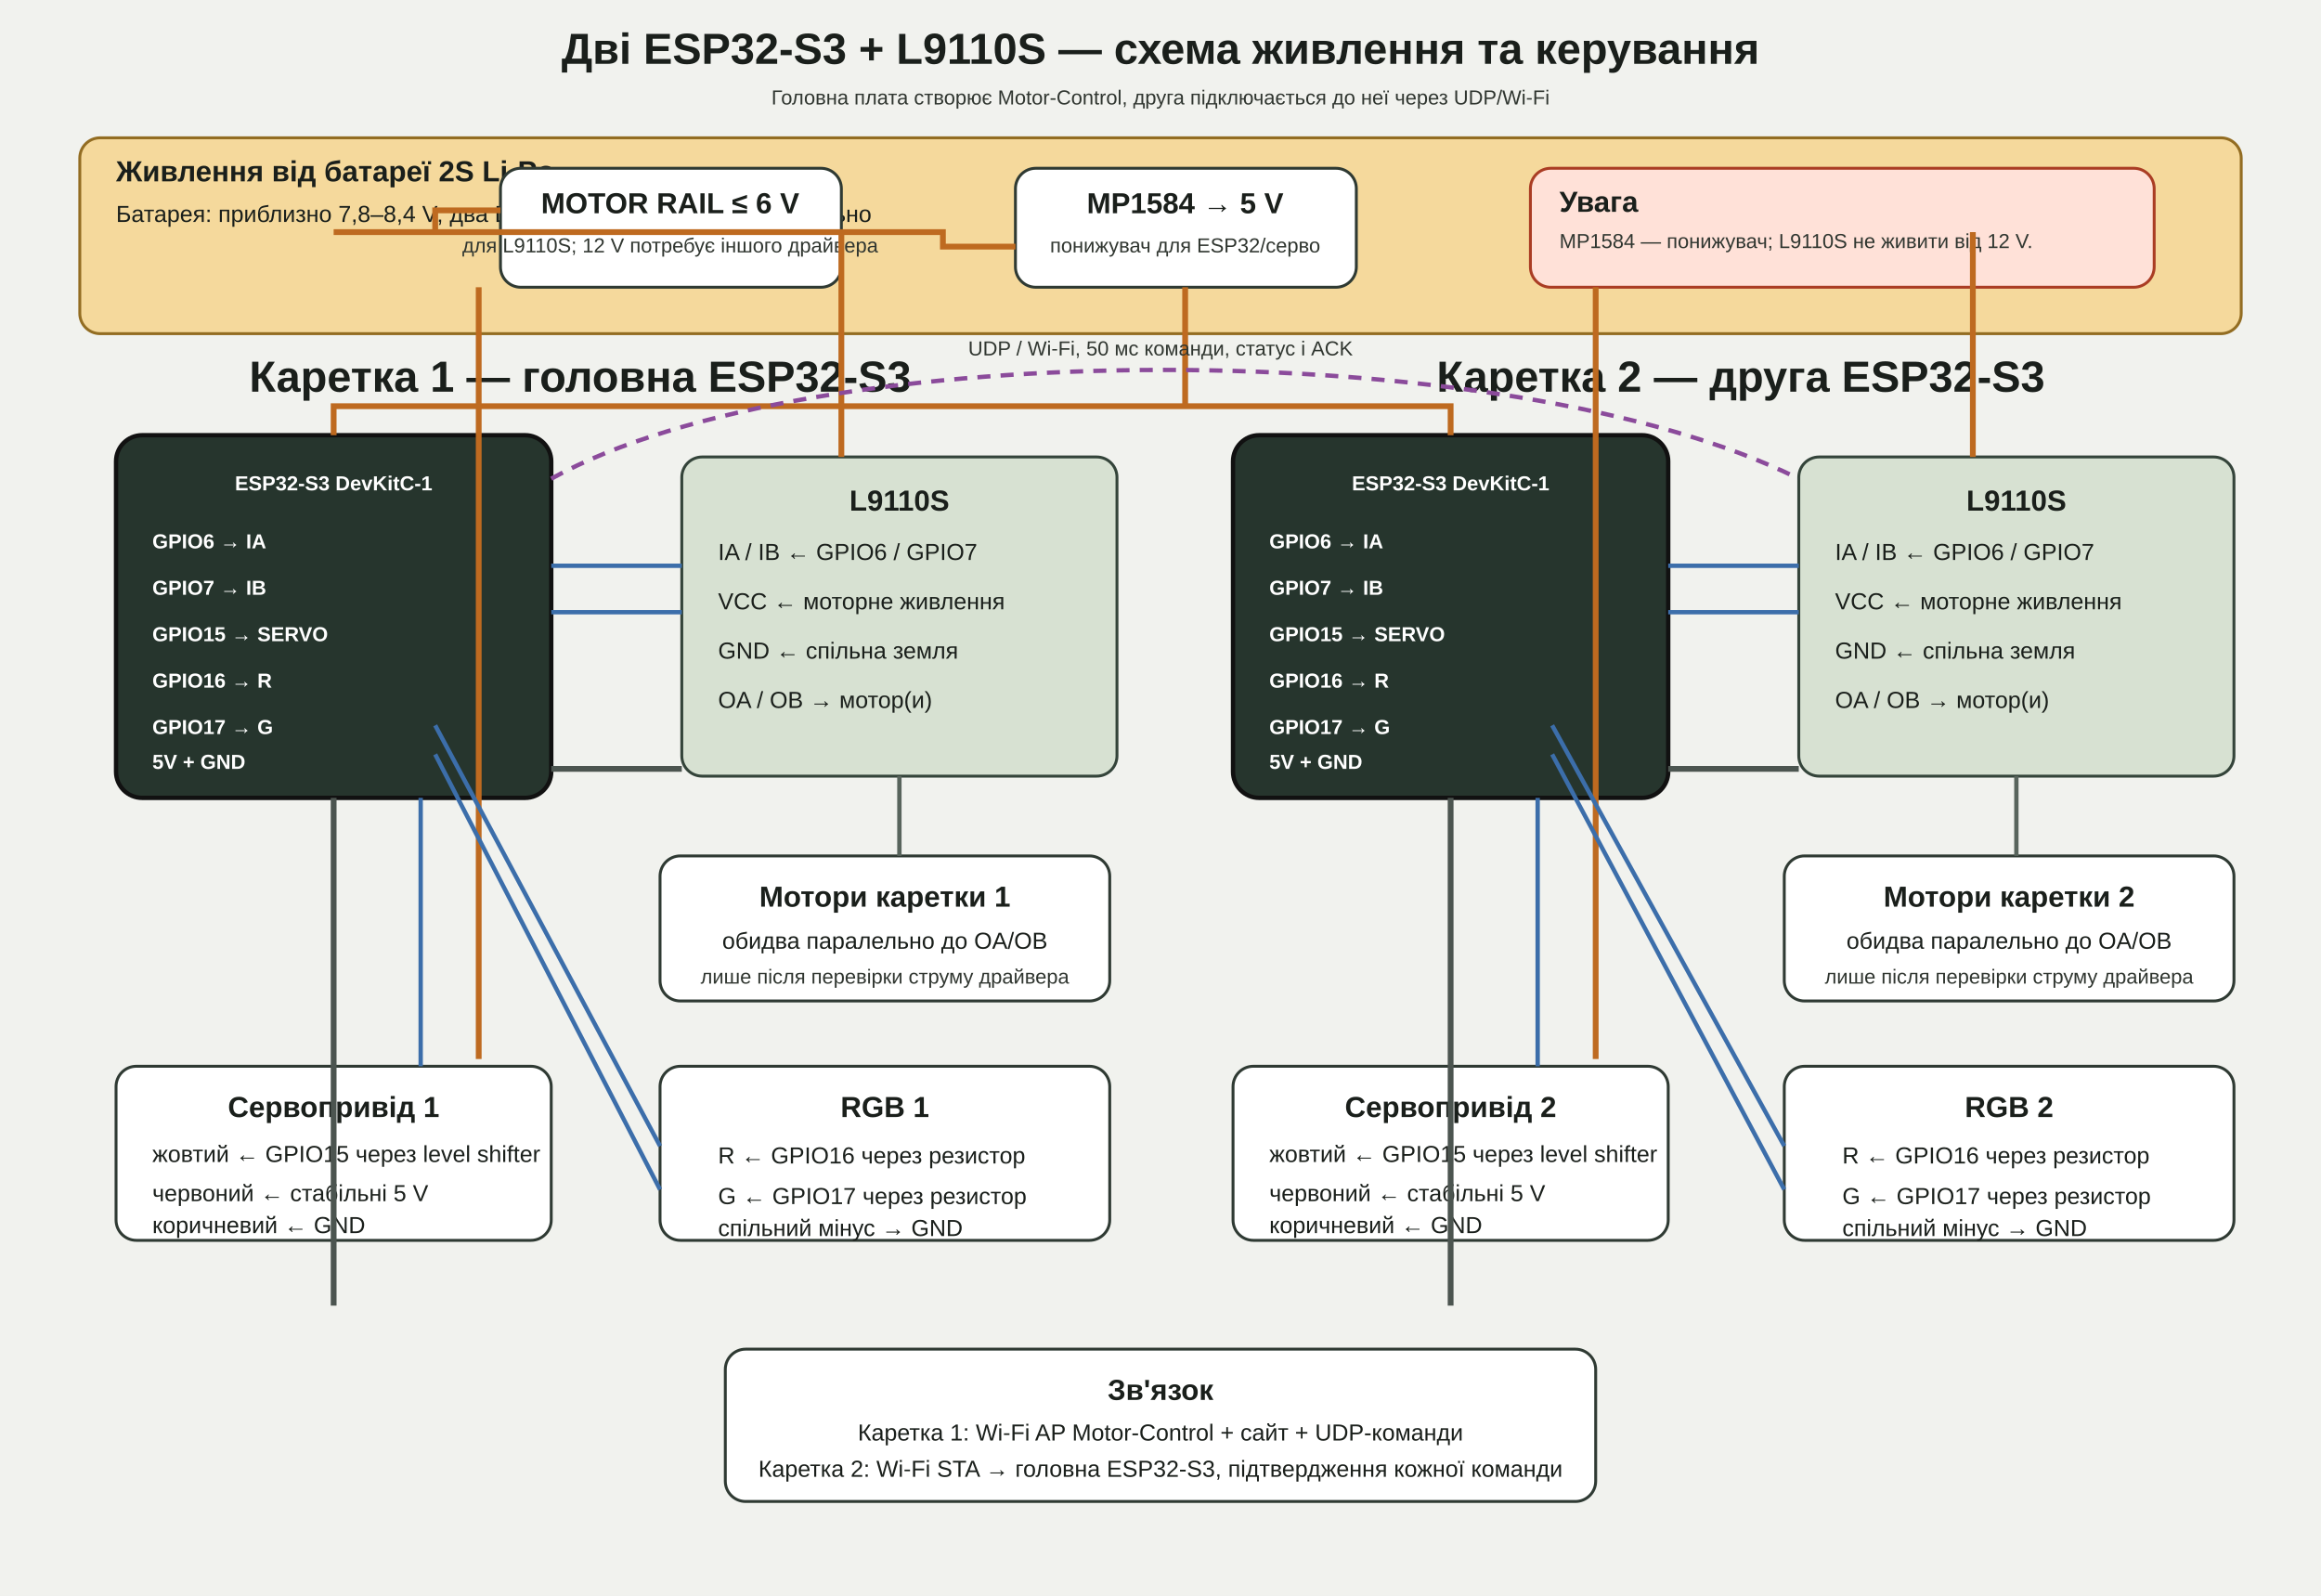
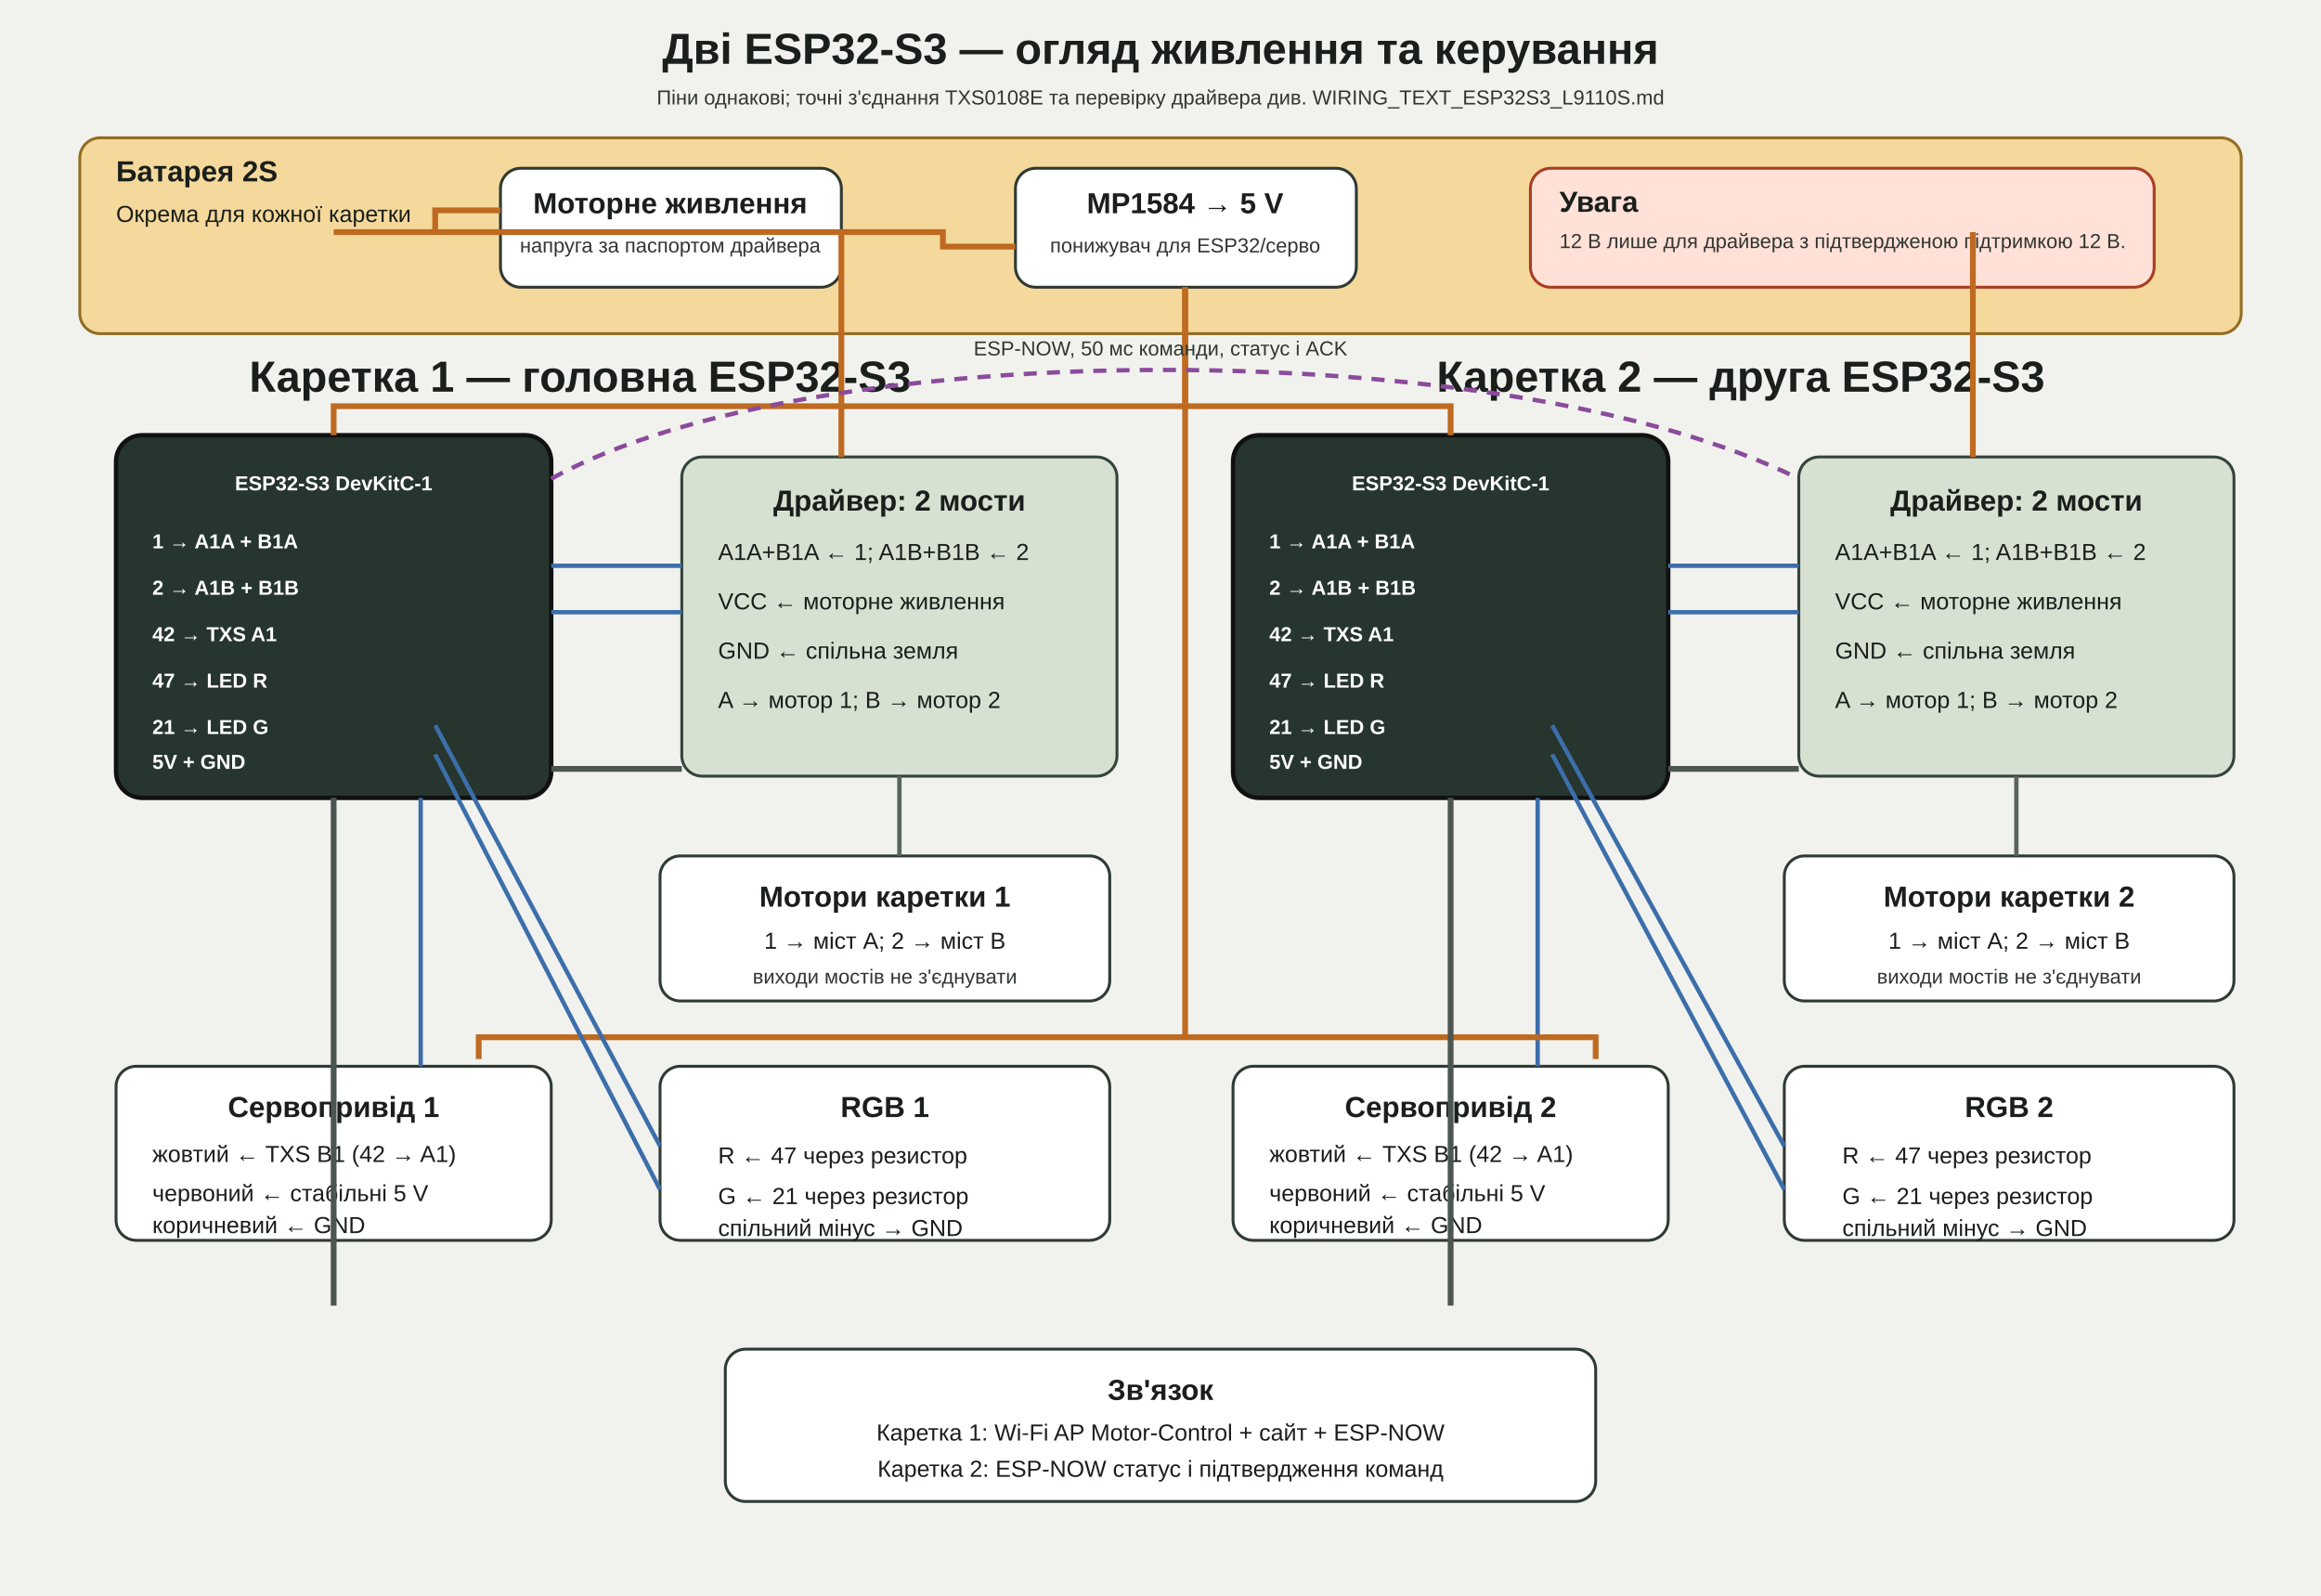
<svg xmlns="http://www.w3.org/2000/svg" width="1600" height="1100" viewBox="0 0 1600 1100">
  <rect width="1600" height="1100" fill="#f1f2ee" />
  <style>
    .title{font:700 30px Arial;fill:#1a1f1b}.h{font:700 20px Arial;fill:#1a1f1b}.t{font:16px Arial;fill:#1a1f1b}.small{font:14px Arial;fill:#303630}.box{fill:#fff;stroke:#2f3a33;stroke-width:2;rx:14}.board{fill:#26352d;stroke:#111;stroke-width:3;rx:18}.driver{fill:#d7e1d2;stroke:#34443a;stroke-width:2;rx:14}.power{fill:#f5d99c;stroke:#936d22;stroke-width:2;rx:14}.warn{fill:#ffe1d8;stroke:#aa3d24;stroke-width:2;rx:14}.wire{fill:none;stroke:#58645c;stroke-width:3}.pwr{fill:none;stroke:#be6a20;stroke-width:4}.gnd{fill:none;stroke:#4c5550;stroke-width:4}.sig{fill:none;stroke:#3c6eaa;stroke-width:3}.net{fill:none;stroke:#8b4b9b;stroke-width:3;stroke-dasharray:9 7}.label{font:700 14px Arial;fill:#fff}
  </style>
-   <text x="800" y="44" text-anchor="middle" class="title">Дві ESP32-S3 + L9110S — схема живлення та керування</text>
-   <text x="800" y="72" text-anchor="middle" class="small">Головна плата створює Motor-Control, друга підключається до неї через UDP/Wi‑Fi</text>
+   <text x="800" y="44" text-anchor="middle" class="title">Дві ESP32-S3 — огляд живлення та керування</text>
+   <text x="800" y="72" text-anchor="middle" class="small">Піни однакові; точні з'єднання TXS0108E та перевірку драйвера див. WIRING_TEXT_ESP32S3_L9110S.md</text>
  <rect x="55" y="95" width="1490" height="135" class="power" />
-   <text x="80" y="125" class="h">Живлення від батареї 2S Li‑Po</text>
-   <text x="80" y="153" class="t">Батарея: приблизно 7,8–8,4 V; два DC-DC підключаються паралельно</text>
+   <text x="80" y="125" class="h">Батарея 2S</text>
+   <text x="80" y="153" class="t">Окрема для кожної каретки</text>
  <rect x="345" y="116" width="235" height="82" class="box" />
-   <text x="462" y="147" text-anchor="middle" class="h">MOTOR RAIL ≤ 6 V</text>
-   <text x="462" y="174" text-anchor="middle" class="small">для L9110S; 12 V потребує іншого драйвера</text>
+   <text x="462" y="147" text-anchor="middle" class="h">Моторне живлення</text>
+   <text x="462" y="174" text-anchor="middle" class="small">напруга за паспортом драйвера</text>
  <rect x="700" y="116" width="235" height="82" class="box" />
  <text x="817" y="147" text-anchor="middle" class="h">MP1584 → 5 V</text>
  <text x="817" y="174" text-anchor="middle" class="small">понижувач для ESP32/серво</text>
  <rect x="1055" y="116" width="430" height="82" class="warn" />
  <text x="1075" y="146" class="h">Увага</text>
-   <text x="1075" y="171" class="small">MP1584 — понижувач; L9110S не живити від 12 V.</text>
+   <text x="1075" y="171" class="small">12 В лише для драйвера з підтвердженою підтримкою 12 В.</text>
  <path d="M230 160H300V145H345M230 160H650V170H700" class="pwr" />
  <text x="400" y="270" text-anchor="middle" class="title">Каретка 1 — головна ESP32-S3</text>
  <text x="1200" y="270" text-anchor="middle" class="title">Каретка 2 — друга ESP32-S3</text>
  <rect x="80" y="300" width="300" height="250" class="board" />
  <text x="230" y="338" text-anchor="middle" class="label">ESP32-S3 DevKitC-1</text>
-   <text x="105" y="378" class="label">GPIO6 → IA</text>
-   <text x="105" y="410" class="label">GPIO7 → IB</text>
-   <text x="105" y="442" class="label">GPIO15 → SERVO</text>
-   <text x="105" y="474" class="label">GPIO16 → R</text>
-   <text x="105" y="506" class="label">GPIO17 → G</text>
+   <text x="105" y="378" class="label">1 → A1A + B1A</text>
+   <text x="105" y="410" class="label">2 → A1B + B1B</text>
+   <text x="105" y="442" class="label">42 → TXS A1</text>
+   <text x="105" y="474" class="label">47 → LED R</text>
+   <text x="105" y="506" class="label">21 → LED G</text>
  <text x="105" y="530" class="label">5V + GND</text>
  <rect x="470" y="315" width="300" height="220" class="driver" />
-   <text x="620" y="352" text-anchor="middle" class="h">L9110S</text>
-   <text x="495" y="386" class="t">IA / IB ← GPIO6 / GPIO7</text>
+   <text x="620" y="352" text-anchor="middle" class="h">Драйвер: 2 мости</text>
+   <text x="495" y="386" class="t">A1A+B1A ← 1; A1B+B1B ← 2</text>
  <text x="495" y="420" class="t">VCC ← моторне живлення</text>
  <text x="495" y="454" class="t">GND ← спільна земля</text>
-   <text x="495" y="488" class="t">OA / OB → мотор(и)</text>
+   <text x="495" y="488" class="t">A → мотор 1; B → мотор 2</text>
  <rect x="850" y="300" width="300" height="250" class="board" />
  <text x="1000" y="338" text-anchor="middle" class="label">ESP32-S3 DevKitC-1</text>
-   <text x="875" y="378" class="label">GPIO6 → IA</text>
-   <text x="875" y="410" class="label">GPIO7 → IB</text>
-   <text x="875" y="442" class="label">GPIO15 → SERVO</text>
-   <text x="875" y="474" class="label">GPIO16 → R</text>
-   <text x="875" y="506" class="label">GPIO17 → G</text>
+   <text x="875" y="378" class="label">1 → A1A + B1A</text>
+   <text x="875" y="410" class="label">2 → A1B + B1B</text>
+   <text x="875" y="442" class="label">42 → TXS A1</text>
+   <text x="875" y="474" class="label">47 → LED R</text>
+   <text x="875" y="506" class="label">21 → LED G</text>
  <text x="875" y="530" class="label">5V + GND</text>
  <rect x="1240" y="315" width="300" height="220" class="driver" />
-   <text x="1390" y="352" text-anchor="middle" class="h">L9110S</text>
-   <text x="1265" y="386" class="t">IA / IB ← GPIO6 / GPIO7</text>
+   <text x="1390" y="352" text-anchor="middle" class="h">Драйвер: 2 мости</text>
+   <text x="1265" y="386" class="t">A1A+B1A ← 1; A1B+B1B ← 2</text>
  <text x="1265" y="420" class="t">VCC ← моторне живлення</text>
  <text x="1265" y="454" class="t">GND ← спільна земля</text>
-   <text x="1265" y="488" class="t">OA / OB → мотор(и)</text>
+   <text x="1265" y="488" class="t">A → мотор 1; B → мотор 2</text>
  <path d="M380 390H470M380 422H470M1150 390H1240M1150 422H1240" class="sig" />
  <path d="M380 530H470M1150 530H1240" class="gnd" />
  <path d="M580 160V315M1360 160V315" class="pwr" />
  <path d="M817 198V280H230V300M817 198V280H1000V300" class="pwr" />
  <rect x="455" y="590" width="310" height="100" class="box" />
  <text x="610" y="625" text-anchor="middle" class="h">Мотори каретки 1</text>
-   <text x="610" y="654" text-anchor="middle" class="t">обидва паралельно до OA/OB</text>
-   <text x="610" y="678" text-anchor="middle" class="small">лише після перевірки струму драйвера</text>
+   <text x="610" y="654" text-anchor="middle" class="t">1 → міст A; 2 → міст B</text>
+   <text x="610" y="678" text-anchor="middle" class="small">виходи мостів не з'єднувати</text>
  <rect x="1230" y="590" width="310" height="100" class="box" />
  <text x="1385" y="625" text-anchor="middle" class="h">Мотори каретки 2</text>
-   <text x="1385" y="654" text-anchor="middle" class="t">обидва паралельно до OA/OB</text>
-   <text x="1385" y="678" text-anchor="middle" class="small">лише після перевірки струму драйвера</text>
+   <text x="1385" y="654" text-anchor="middle" class="t">1 → міст A; 2 → міст B</text>
+   <text x="1385" y="678" text-anchor="middle" class="small">виходи мостів не з'єднувати</text>
  <path d="M620 535V590M1390 535V590" class="wire" />
  <rect x="80" y="735" width="300" height="120" class="box" />
  <text x="230" y="770" text-anchor="middle" class="h">Сервопривід 1</text>
-   <text x="105" y="801" class="t">жовтий ← GPIO15 через level shifter</text>
+   <text x="105" y="801" class="t">жовтий ← TXS B1 (42 → A1)</text>
  <text x="105" y="828" class="t">червоний ← стабільні 5 V</text>
  <text x="105" y="850" class="t">коричневий ← GND</text>
  <rect x="850" y="735" width="300" height="120" class="box" />
  <text x="1000" y="770" text-anchor="middle" class="h">Сервопривід 2</text>
-   <text x="875" y="801" class="t">жовтий ← GPIO15 через level shifter</text>
+   <text x="875" y="801" class="t">жовтий ← TXS B1 (42 → A1)</text>
  <text x="875" y="828" class="t">червоний ← стабільні 5 V</text>
  <text x="875" y="850" class="t">коричневий ← GND</text>
  <path d="M290 550V735M1060 550V735" class="sig" />
-   <path d="M330 198V730M1100 198V730" class="pwr" />
+   <path d="M817 198V715H330V730M817 198V715H1100V730" class="pwr" />
  <path d="M230 550V900M1000 550V900" class="gnd" />
  <rect x="455" y="735" width="310" height="120" class="box" />
  <text x="610" y="770" text-anchor="middle" class="h">RGB 1</text>
-   <text x="495" y="802" class="t">R ← GPIO16 через резистор</text>
-   <text x="495" y="830" class="t">G ← GPIO17 через резистор</text>
+   <text x="495" y="802" class="t">R ← 47 через резистор</text>
+   <text x="495" y="830" class="t">G ← 21 через резистор</text>
  <text x="495" y="852" class="t">спільний мінус → GND</text>
  <rect x="1230" y="735" width="310" height="120" class="box" />
  <text x="1385" y="770" text-anchor="middle" class="h">RGB 2</text>
-   <text x="1270" y="802" class="t">R ← GPIO16 через резистор</text>
-   <text x="1270" y="830" class="t">G ← GPIO17 через резистор</text>
+   <text x="1270" y="802" class="t">R ← 47 через резистор</text>
+   <text x="1270" y="830" class="t">G ← 21 через резистор</text>
  <text x="1270" y="852" class="t">спільний мінус → GND</text>
  <path d="M300 500L455 790M300 520L455 820M1070 500L1230 790M1070 520L1230 820" class="sig" />
  <rect x="500" y="930" width="600" height="105" class="box" />
  <text x="800" y="965" text-anchor="middle" class="h">Зв'язок</text>
-   <text x="800" y="993" text-anchor="middle" class="t">Каретка 1: Wi‑Fi AP Motor-Control + сайт + UDP-команди</text>
-   <text x="800" y="1018" text-anchor="middle" class="t">Каретка 2: Wi‑Fi STA → головна ESP32-S3, підтвердження кожної команди</text>
+   <text x="800" y="993" text-anchor="middle" class="t">Каретка 1: Wi‑Fi AP Motor-Control + сайт + ESP-NOW</text>
+   <text x="800" y="1018" text-anchor="middle" class="t">Каретка 2: ESP-NOW статус і підтвердження команд</text>
  <path d="M380 330C560 230 1040 230 1240 330" class="net" />
-   <text x="800" y="245" text-anchor="middle" class="small">UDP / Wi‑Fi, 50 мс команди, статус і ACK</text>
+   <text x="800" y="245" text-anchor="middle" class="small">ESP-NOW, 50 мс команди, статус і ACK</text>
</svg>
